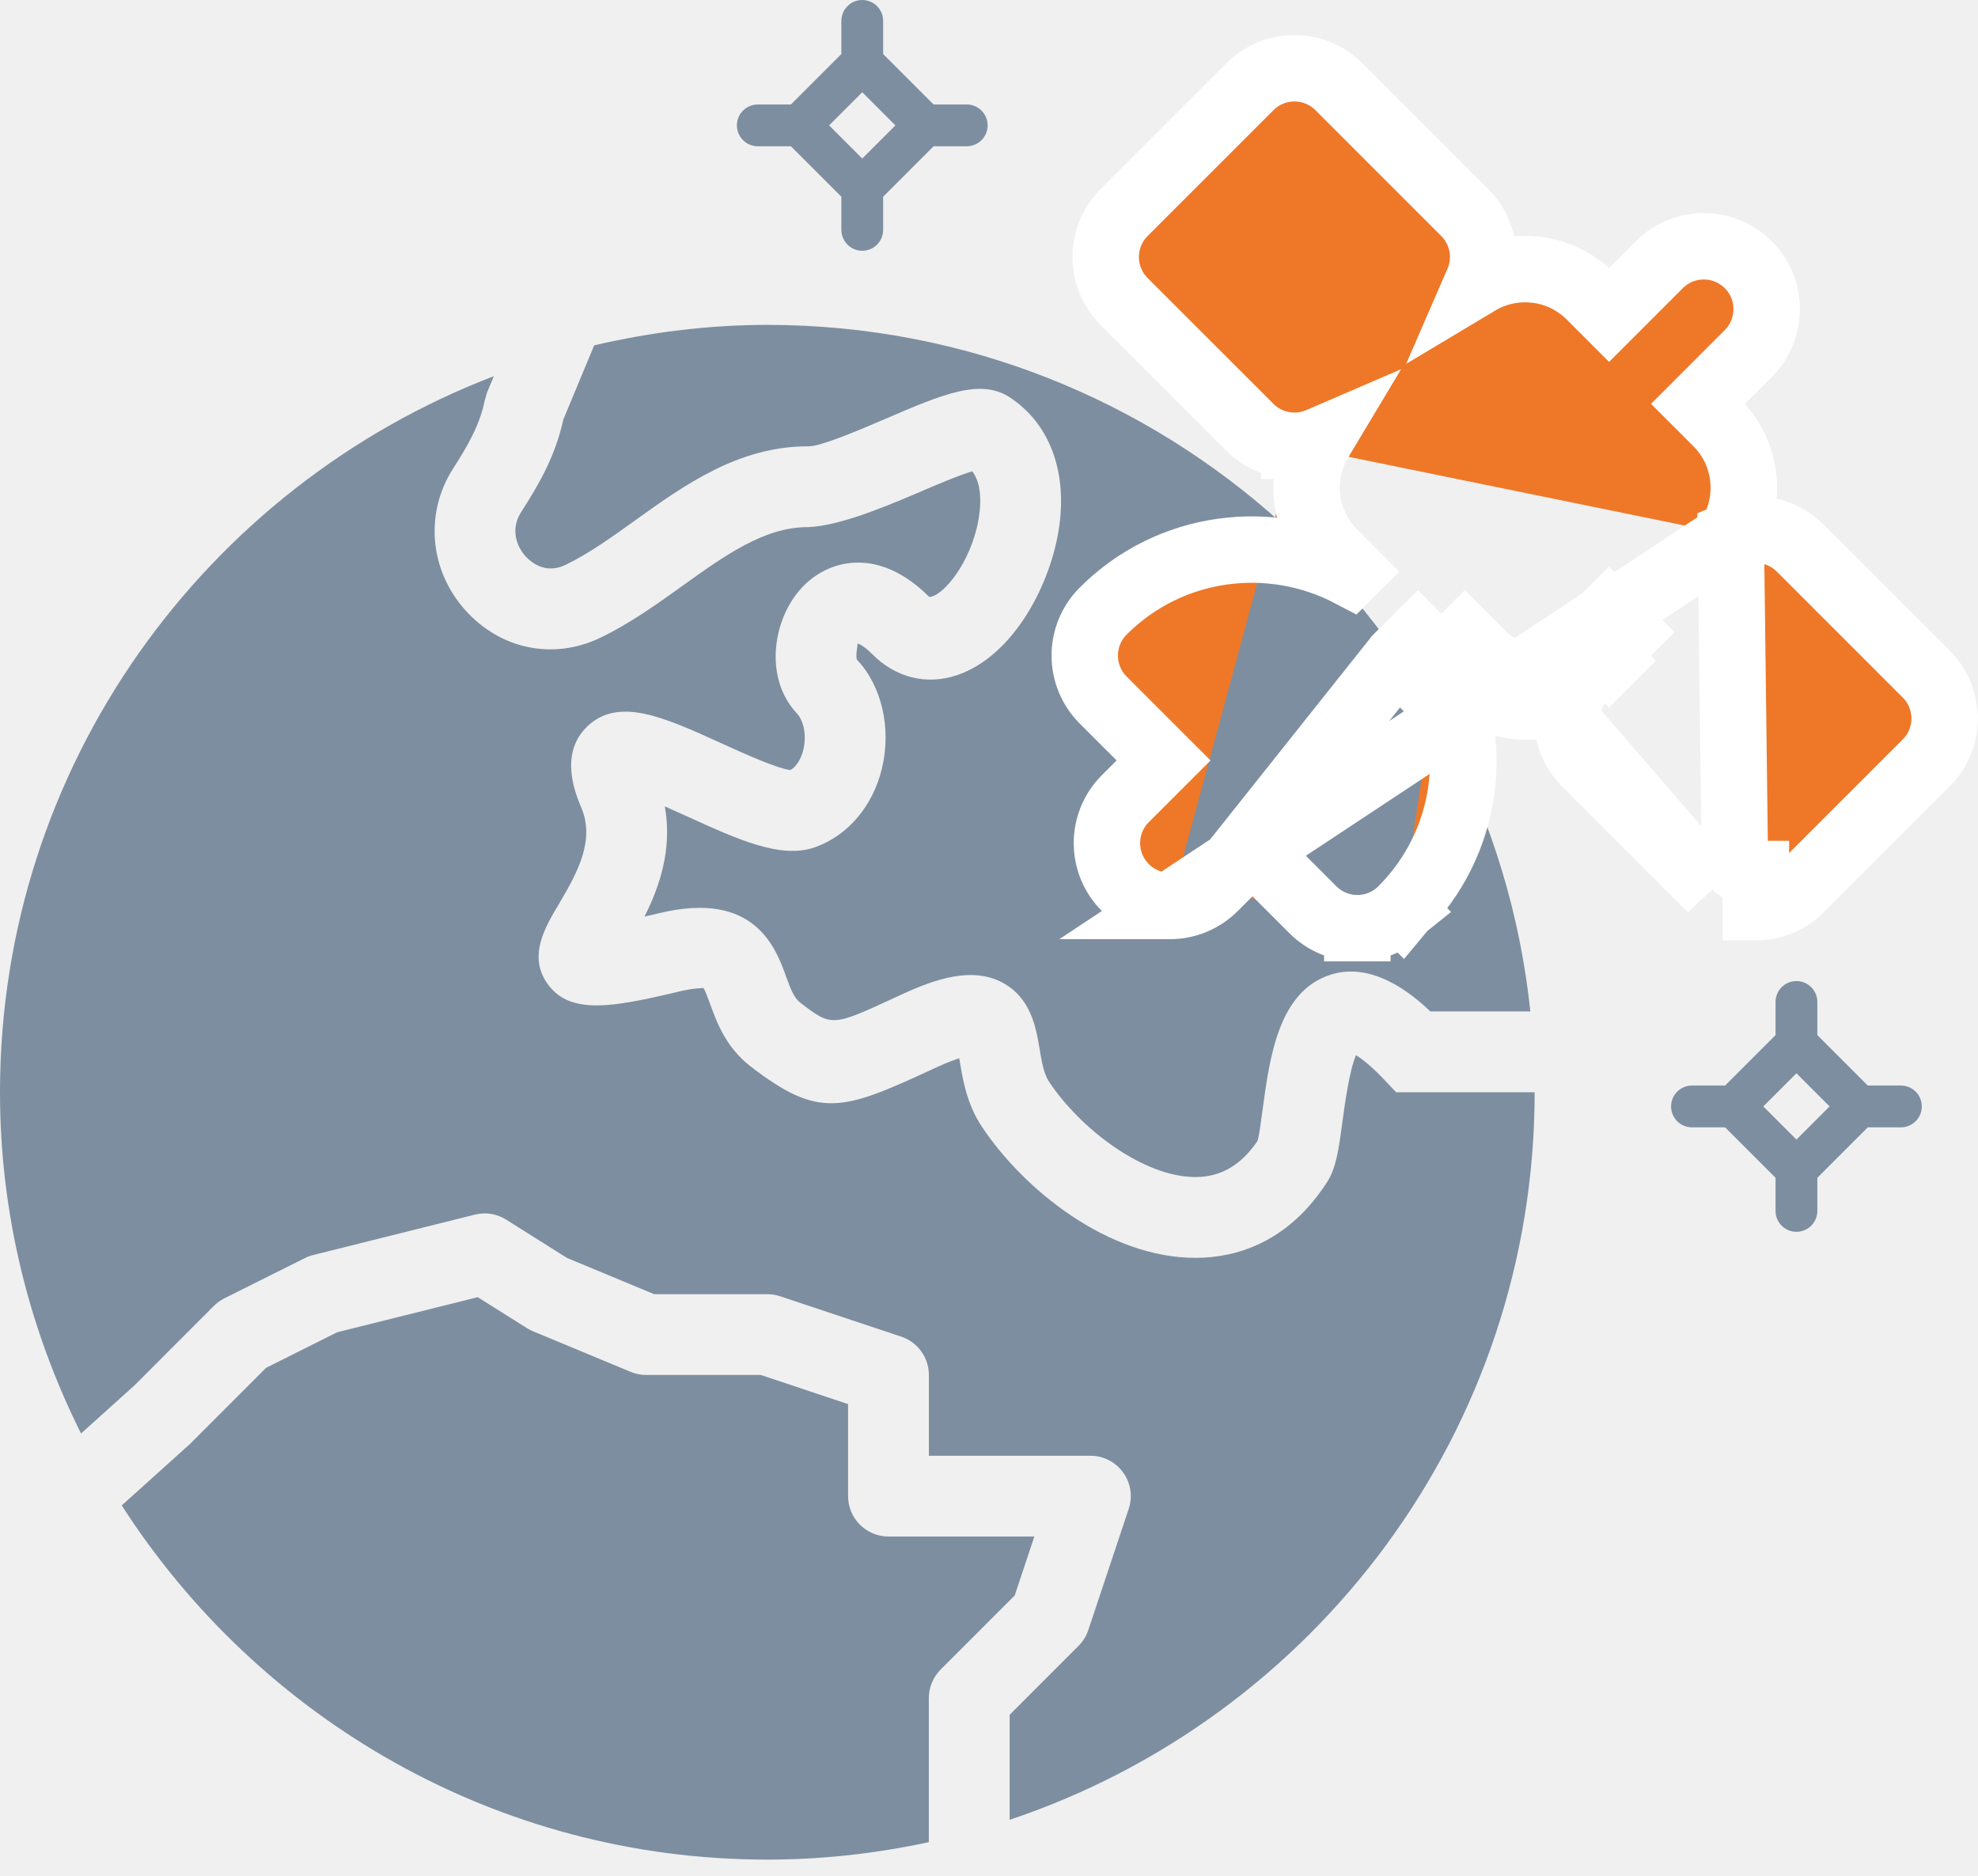
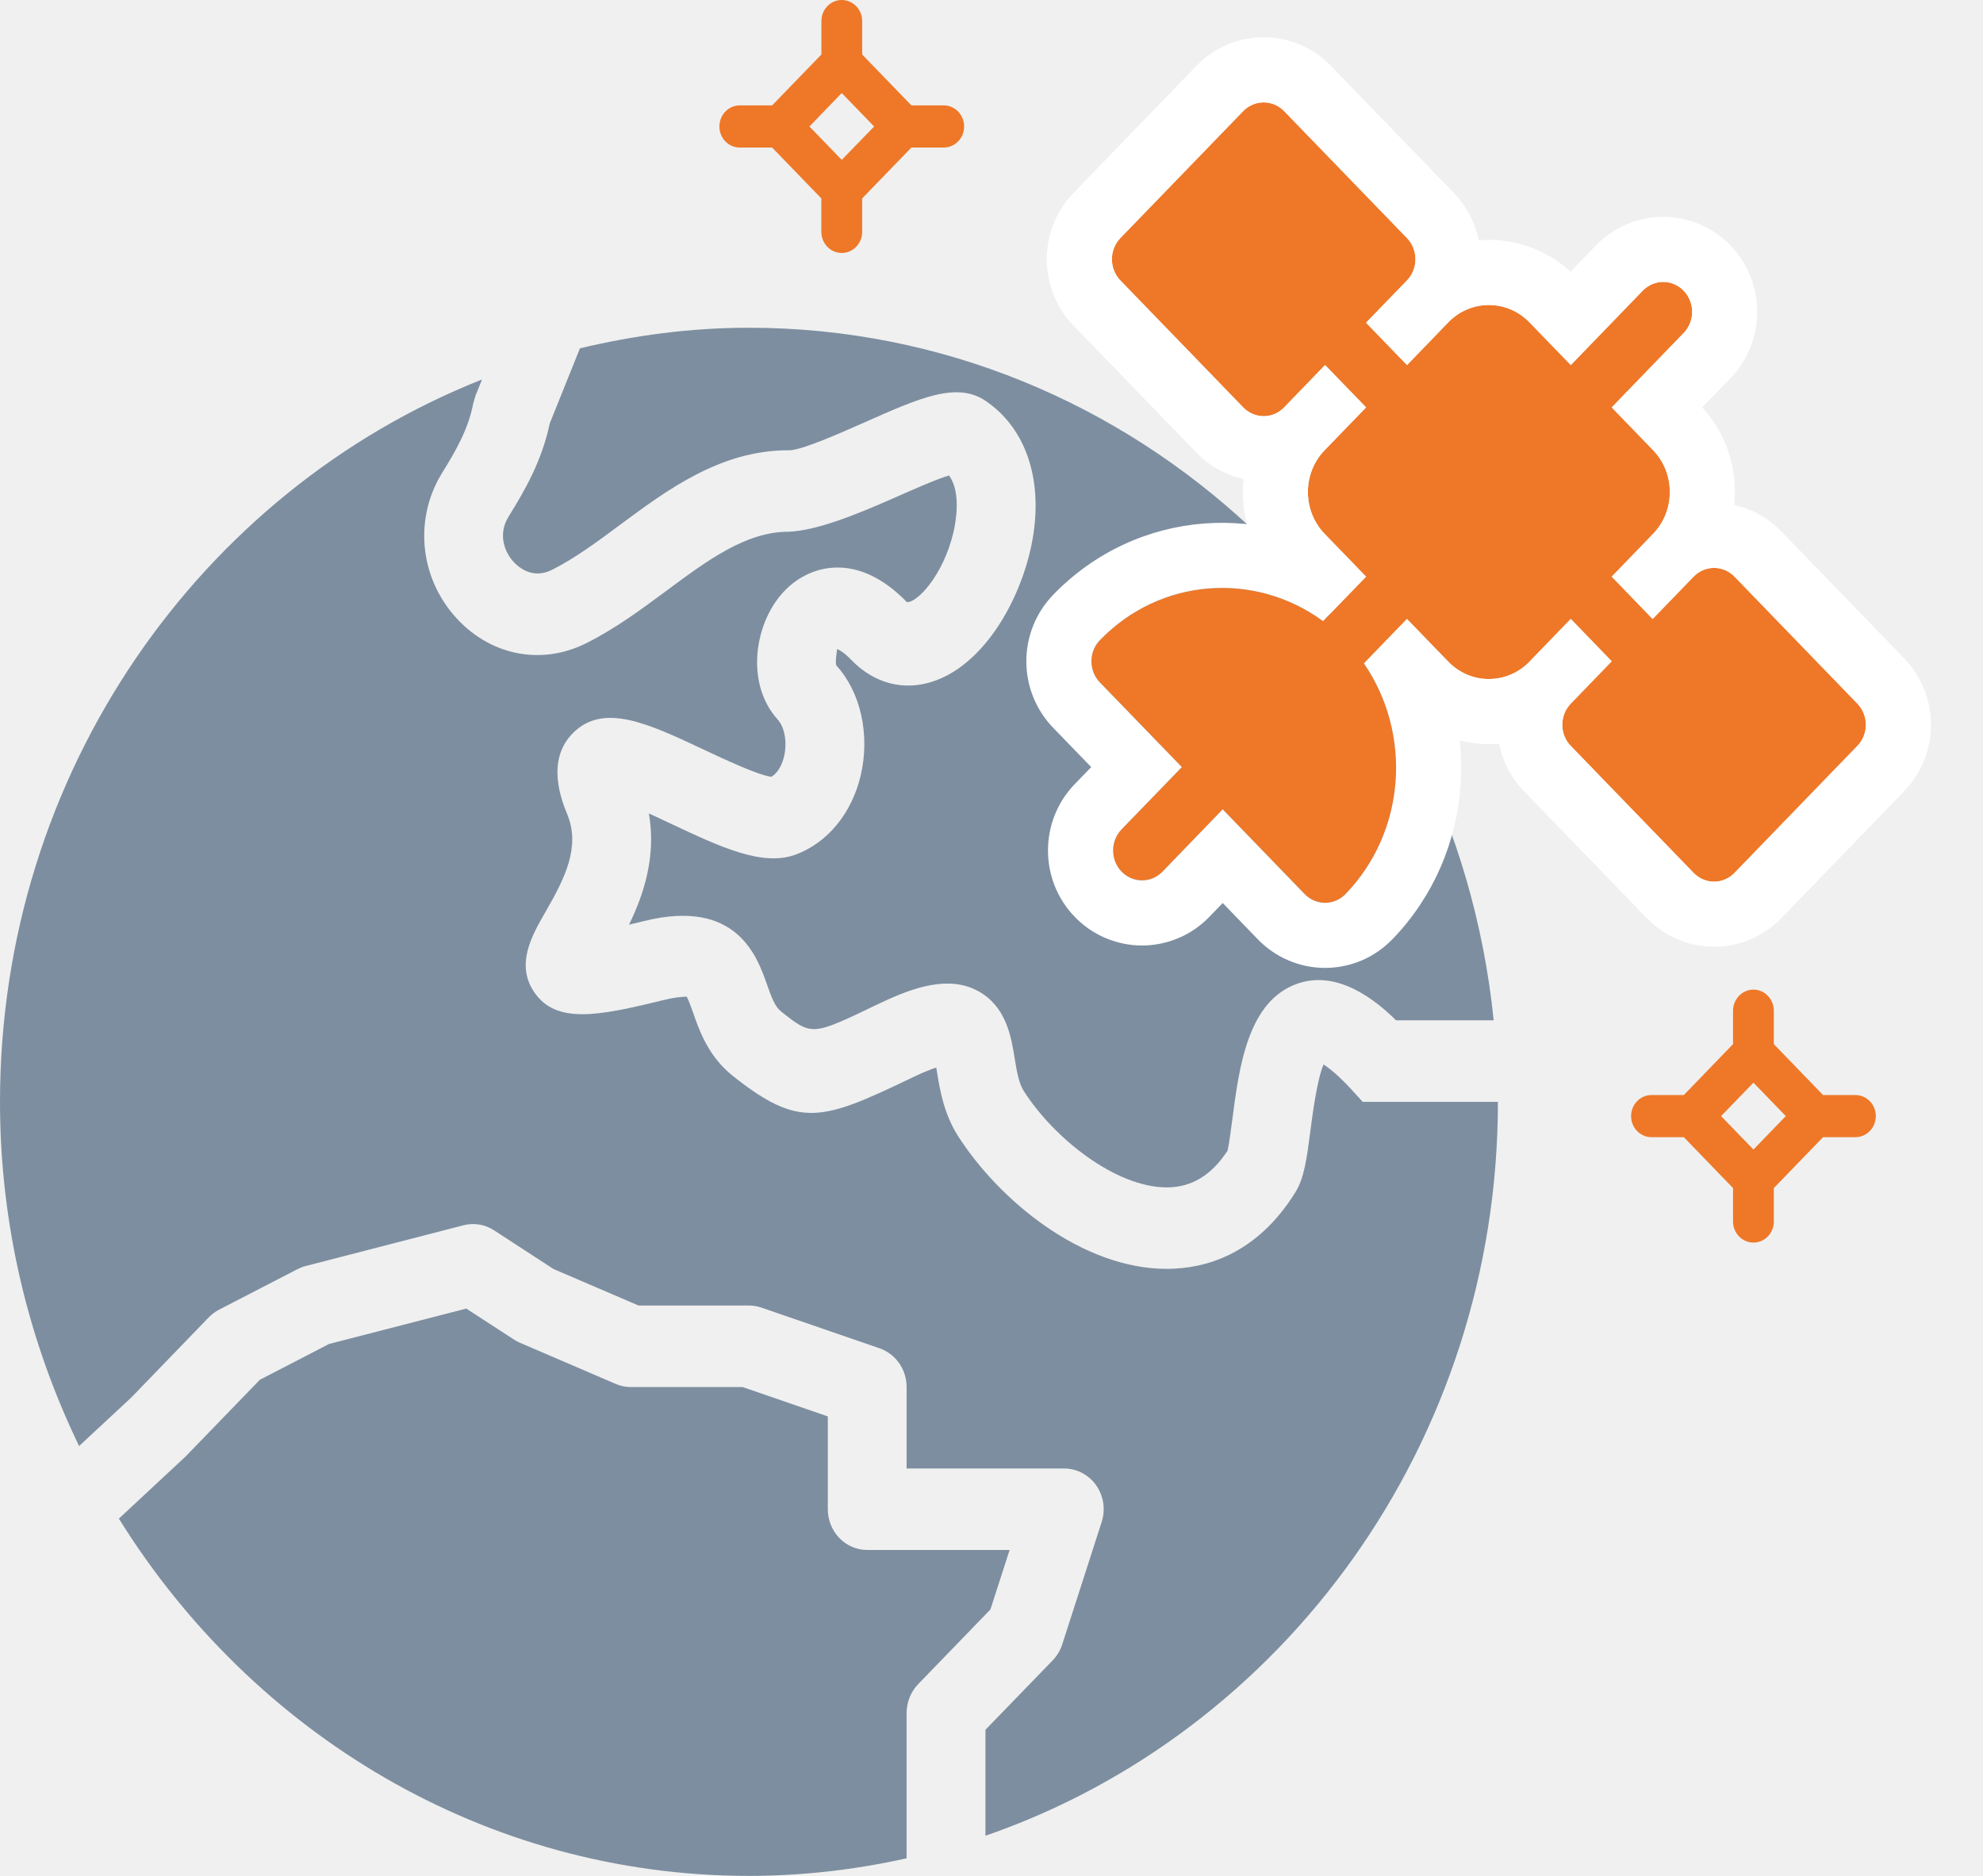
- <svg xmlns="http://www.w3.org/2000/svg" width="116" height="110" viewBox="0 0 116 110" fill="none">
-   <g id="Group 2443">
-     <g id="Group 2442">
-       <path id="Vector" d="M33.166 33.126C34.54 32.46 35.871 31.506 37.278 30.494C40.103 28.469 43.301 26.174 47.363 26.174C47.381 26.174 47.403 26.189 47.426 26.174C48.17 26.174 50.51 25.17 51.907 24.571C55.273 23.122 57.499 22.167 59.228 23.309C61.497 24.803 62.556 27.517 62.134 30.757C61.687 34.213 59.43 38.483 56.13 39.591C54.335 40.2 52.511 39.741 51.131 38.341C50.678 37.888 50.368 37.751 50.287 37.737C50.313 37.834 50.159 38.452 50.254 38.684C51.709 40.221 52.293 42.703 51.718 45.079C51.185 47.277 49.724 48.996 47.807 49.681C45.818 50.394 43.281 49.236 40.342 47.897C39.892 47.691 39.44 47.488 38.987 47.288C39.449 49.806 38.654 52.054 37.796 53.752C38.073 53.69 38.377 53.619 38.708 53.541C44.272 52.208 45.501 55.611 46.093 57.248C46.377 58.029 46.569 58.522 46.929 58.797C48.781 60.218 48.781 60.218 52.575 58.458L52.978 58.273C54.856 57.418 57 56.675 58.778 57.617C60.462 58.513 60.758 60.258 60.971 61.535C61.095 62.271 61.213 62.968 61.516 63.427C63.338 66.184 67.046 69.026 70.106 69.026H70.135C71.608 69.016 72.795 68.32 73.756 66.894C73.846 66.556 73.957 65.729 74.04 65.113C74.457 62.011 74.976 58.148 78.012 57.165C80.39 56.397 82.628 58.117 83.886 59.315H89.748C87.372 36.72 68.214 19.052 45.001 19.052C41.505 19.052 38.116 19.492 34.847 20.25L33.033 24.611C32.562 26.787 31.558 28.478 30.565 30.025C29.93 31.012 30.276 32.007 30.809 32.609C31.051 32.882 31.932 33.728 33.166 33.126Z" fill="#7D8EA0" />
-       <path id="Vector_2" d="M81.876 64.053L81.178 63.314C80.384 62.48 79.842 62.075 79.522 61.881C79.129 62.791 78.859 64.806 78.733 65.744C78.511 67.397 78.364 68.489 77.824 69.328C75.474 72.97 72.36 73.752 70.16 73.764H70.103C64.996 73.764 60.025 69.766 57.559 66.038C56.707 64.74 56.47 63.34 56.299 62.319C56.285 62.239 56.269 62.151 56.254 62.061C55.951 62.156 55.527 62.315 54.952 62.578L54.563 62.758C49.386 65.152 48.01 65.602 44.038 62.554C42.565 61.419 42.03 59.941 41.639 58.861C41.525 58.551 41.36 58.089 41.251 57.933C41.222 57.961 40.808 57.91 39.808 58.149C35.913 59.08 33.449 59.518 32.137 57.732C30.939 56.102 31.952 54.397 32.77 53.026C33.956 51.034 34.875 49.234 34.091 47.36C33.767 46.591 32.767 44.229 34.42 42.621C36.251 40.836 38.923 42.048 42.305 43.588C43.536 44.149 45.559 45.068 46.35 45.158C46.696 44.964 46.975 44.531 47.113 43.962C47.307 43.159 47.148 42.28 46.727 41.828C44.735 39.699 45.334 36.087 47.2 34.284C48.742 32.792 51.577 32.089 54.493 35.004C55.123 35.031 56.669 33.441 57.281 30.971C57.423 30.393 57.771 28.626 57.02 27.639C56.212 27.875 54.784 28.489 53.775 28.922C51.381 29.95 49.053 30.843 47.392 30.912H47.361C44.82 30.912 42.499 32.58 40.038 34.344C38.527 35.428 36.966 36.549 35.228 37.39C32.462 38.73 29.333 38.086 27.263 35.755C25.181 33.406 24.904 30.076 26.576 27.471C27.391 26.199 28.144 24.936 28.433 23.459L28.57 23.002L28.963 22.059C12.055 28.539 0 44.895 0 64.053C0 71.246 1.738 78.027 4.753 84.064L7.889 81.241L12.536 76.589C12.715 76.409 12.922 76.259 13.149 76.144L17.886 73.776C18.041 73.699 18.204 73.639 18.372 73.598L27.845 71.23C28.155 71.151 28.477 71.136 28.793 71.186C29.108 71.236 29.411 71.35 29.681 71.521L33.252 73.769L38.366 75.896H45C45.253 75.896 45.507 75.936 45.748 76.016L52.853 78.385C53.325 78.542 53.736 78.844 54.026 79.247C54.317 79.65 54.474 80.135 54.474 80.632V85.369H63.947C64.323 85.369 64.693 85.458 65.027 85.63C65.361 85.801 65.649 86.049 65.868 86.355C66.088 86.659 66.232 87.01 66.288 87.381C66.344 87.752 66.312 88.13 66.193 88.486L63.824 95.591C63.709 95.94 63.513 96.257 63.253 96.517L59.211 100.56V106.718C77.073 100.75 90 83.898 90 64.053H81.876V64.053Z" fill="#7D8EA0" />
-       <path id="Vector_3" d="M52.103 90.106H60.66L59.507 93.563L55.165 97.905C54.722 98.349 54.472 98.951 54.471 99.579V108.03C51.414 108.688 48.25 109.053 44.998 109.053C29.108 109.053 15.149 100.751 7.139 88.282L11.146 84.675L15.61 80.21L19.772 78.128L28.014 76.07L30.899 77.884C31.011 77.954 31.129 78.015 31.251 78.067L36.983 80.45C37.271 80.57 37.58 80.632 37.893 80.632H44.614L49.735 82.34V87.737C49.735 88.365 49.985 88.967 50.429 89.412C50.873 89.856 51.475 90.105 52.103 90.106Z" fill="#7D8EA0" />
-     </g>
-     <g id="Group">
-       <path id="Vector_4" d="M44.44 8.578H46.384L49.342 11.536V13.48C49.342 14.156 49.891 14.705 50.567 14.705C51.244 14.705 51.793 14.156 51.793 13.48V11.536L54.751 8.578H56.694C57.371 8.578 57.92 8.029 57.92 7.353C57.92 6.676 57.371 6.127 56.694 6.127H54.751L51.793 3.169V1.225C51.793 0.549 51.244 0 50.567 0C49.891 0 49.342 0.549 49.342 1.225V3.169L46.384 6.127H44.44C43.764 6.127 43.215 6.676 43.215 7.353C43.215 8.029 43.764 8.578 44.44 8.578ZM50.567 5.409L52.511 7.353L50.567 9.296L48.624 7.353L50.567 5.409Z" fill="#7D8EA0" />
-       <path id="Vector_5" d="M99.225 66.11H101.169L104.127 69.068V71.011C104.127 71.688 104.676 72.237 105.352 72.237C106.029 72.237 106.578 71.688 106.578 71.011V69.068L109.536 66.11H111.479C112.156 66.11 112.705 65.561 112.705 64.884C112.705 64.208 112.156 63.659 111.479 63.659H109.536L106.578 60.701V58.757C106.578 58.081 106.029 57.532 105.353 57.532C104.676 57.532 104.127 58.081 104.127 58.757V60.701L101.169 63.659H99.225C98.549 63.659 98 64.208 98 64.884C98 65.561 98.549 66.11 99.225 66.11ZM105.353 62.941L107.296 64.884L105.353 66.828L103.409 64.884L105.353 62.941Z" fill="#7D8EA0" />
-       <path id="Vector_6" d="M101.501 31.372C102.849 30.785 104.478 31.042 105.581 32.145L112.961 39.525C113.304 39.868 113.576 40.274 113.762 40.722C113.948 41.169 114.043 41.649 114.043 42.134C114.043 42.618 113.948 43.098 113.762 43.546C113.576 43.993 113.304 44.4 112.961 44.742L105.583 52.12C105.241 52.463 104.834 52.736 104.386 52.921L104.386 52.921C103.938 53.107 103.459 53.202 102.975 53.202C102.974 53.202 102.973 53.202 102.972 53.202L102.974 51.254C102.746 51.254 102.52 51.209 102.309 51.122C102.097 51.035 101.906 50.906 101.744 50.745L101.501 31.372ZM101.501 31.372C102.741 29.302 102.471 26.575 100.688 24.792L99.579 23.683L102.523 20.737C103.967 19.297 103.965 16.961 102.525 15.521L102.524 15.52C101.832 14.83 100.895 14.442 99.918 14.442C98.941 14.442 98.004 14.83 97.312 15.52L97.311 15.522L94.365 18.469L93.254 17.358C91.472 15.575 88.744 15.306 86.674 16.546C87.261 15.197 87.005 13.568 85.901 12.465L85.901 12.465L78.519 5.083C78.519 5.083 78.519 5.083 78.519 5.083C77.079 3.643 74.746 3.646 73.307 5.082L73.305 5.083L65.924 12.465C64.484 13.905 64.487 16.238 65.922 17.677L65.924 17.679L73.304 25.058C73.304 25.058 73.304 25.058 73.304 25.059C73.646 25.402 74.053 25.674 74.501 25.86C74.948 26.045 75.428 26.14 75.912 26.14M101.501 31.372L68.599 53.129C68.601 53.129 68.603 53.129 68.605 53.129M89.443 41.423C90.401 41.423 91.364 41.168 92.216 40.658C92.206 40.679 92.197 40.7 92.188 40.722C92.003 41.169 91.907 41.649 91.907 42.133C91.907 42.618 92.003 43.098 92.188 43.545C92.374 43.993 92.646 44.399 92.989 44.742C92.989 44.742 92.989 44.742 92.989 44.742L100.367 52.121L89.443 39.475M89.443 41.423V39.475M89.443 41.423C89.444 41.423 89.445 41.423 89.446 41.423L89.443 39.475M89.443 41.423C88.736 41.423 88.036 41.285 87.383 41.015C86.729 40.745 86.134 40.348 85.633 39.848L85.632 39.847L84.523 38.738M89.443 39.475C88.992 39.476 88.544 39.387 88.126 39.215C87.709 39.042 87.329 38.789 87.01 38.47L84.524 35.984M84.523 38.738L85.9 37.361L84.524 35.984M84.523 38.738L84.398 38.862M84.523 38.738L84.085 38.299C84.194 38.484 84.299 38.672 84.398 38.862M84.524 35.984L83.147 37.361L83.35 37.565L81.938 38.567M84.524 35.984L81.938 38.567M75.912 26.14C75.912 26.14 75.911 26.14 75.91 26.14L75.912 24.193L75.914 26.14C75.914 26.14 75.913 26.14 75.912 26.14ZM75.912 26.14C76.397 26.14 76.876 26.045 77.324 25.86C77.345 25.851 77.366 25.842 77.387 25.833C76.145 27.903 76.418 30.631 78.2 32.414L78.201 32.415L79.309 33.524L79.185 33.648C74.522 31.204 68.621 31.908 64.694 35.837L64.693 35.838C64.003 36.53 63.615 37.467 63.615 38.444C63.615 39.421 64.003 40.358 64.693 41.05L64.694 41.051L68.238 44.594L65.997 46.835C64.558 48.273 64.555 50.607 65.996 52.047C66.338 52.391 66.745 52.663 67.193 52.849C67.64 53.034 68.12 53.129 68.605 53.129M68.605 53.129C69.089 53.129 69.569 53.034 70.016 52.849L70.016 52.849C70.464 52.663 70.871 52.39 71.214 52.046M68.605 53.129L71.214 52.046M71.214 52.046C71.214 52.046 71.215 52.045 71.215 52.045L73.452 49.808L76.995 53.351C76.995 53.351 76.995 53.351 76.995 53.352C77.337 53.694 77.744 53.966 78.191 54.151C78.638 54.337 79.118 54.432 79.603 54.432M71.214 52.046L81.938 38.567M79.603 54.432C79.602 54.432 79.601 54.432 79.6 54.432L79.602 52.484L79.603 54.432ZM79.603 54.432C80.087 54.432 80.566 54.337 81.013 54.151C81.461 53.966 81.867 53.694 82.209 53.352M82.209 53.352C86.136 49.425 86.841 43.526 84.398 38.862M82.209 53.352C82.21 53.351 82.21 53.351 82.211 53.35L80.832 51.975L82.209 53.352ZM84.398 38.862L83.315 39.945L81.938 38.567M92.988 37.359L94.071 38.443M92.988 37.359V39.526C92.988 39.526 92.989 39.526 92.989 39.525L94.071 38.443M92.988 37.359L94.365 35.982L95.741 37.36M92.988 37.359L95.741 37.36M94.071 38.443L94.364 38.737L95.741 37.36M94.071 38.443L95.448 37.067L95.741 37.36M95.741 37.36L95.741 37.36M95.741 37.36L96.823 38.443L95.741 37.36" fill="#EE7828" stroke="white" stroke-width="3.895" />
-     </g>
-   </g>
+ <svg xmlns="http://www.w3.org/2000/svg" width="37" height="35" viewBox="0 0 37 35" fill="none">
+   <path d="M10.299 10.632C10.725 10.418 11.139 10.112 11.576 9.787C12.453 9.137 13.446 8.401 14.707 8.401C14.713 8.401 14.72 8.405 14.727 8.401C14.958 8.401 15.685 8.078 16.119 7.886C17.164 7.421 17.855 7.115 18.392 7.481C19.097 7.961 19.425 8.832 19.295 9.872C19.156 10.981 18.455 12.351 17.43 12.707C16.873 12.902 16.306 12.755 15.877 12.305C15.737 12.16 15.641 12.116 15.616 12.112C15.624 12.143 15.576 12.341 15.605 12.416C16.057 12.909 16.238 13.706 16.06 14.468C15.894 15.173 15.441 15.725 14.845 15.945C14.228 16.174 13.44 15.802 12.527 15.373C12.387 15.306 12.247 15.241 12.107 15.177C12.25 15.985 12.003 16.707 11.737 17.252C11.823 17.232 11.917 17.209 12.02 17.184C13.747 16.756 14.129 17.848 14.313 18.374C14.401 18.624 14.461 18.782 14.573 18.871C15.148 19.327 15.148 19.327 16.326 18.762L16.451 18.703C17.034 18.428 17.7 18.19 18.252 18.492C18.775 18.779 18.867 19.34 18.933 19.749C18.972 19.986 19.008 20.209 19.103 20.357C19.668 21.242 20.82 22.154 21.77 22.154H21.779C22.236 22.151 22.605 21.927 22.904 21.47C22.931 21.361 22.966 21.096 22.992 20.898C23.121 19.902 23.282 18.662 24.225 18.347C24.964 18.101 25.659 18.652 26.049 19.037H27.87C27.132 11.785 21.183 6.115 13.974 6.115C12.888 6.115 11.836 6.256 10.821 6.499L10.258 7.899C10.111 8.597 9.799 9.14 9.491 9.636C9.294 9.953 9.401 10.273 9.567 10.466C9.642 10.553 9.916 10.825 10.299 10.632Z" fill="#7D8EA0" />
+   <path d="M25.426 20.558L25.209 20.32C24.962 20.053 24.794 19.923 24.695 19.861C24.573 20.152 24.489 20.799 24.45 21.1C24.381 21.631 24.335 21.981 24.167 22.25C23.438 23.42 22.471 23.67 21.787 23.674H21.77C20.184 23.674 18.64 22.391 17.875 21.195C17.61 20.778 17.536 20.329 17.483 20.001C17.479 19.975 17.474 19.947 17.469 19.918C17.375 19.949 17.243 20 17.065 20.084L16.944 20.142C15.336 20.91 14.909 21.055 13.676 20.076C13.218 19.712 13.052 19.238 12.931 18.891C12.895 18.792 12.844 18.644 12.81 18.593C12.801 18.603 12.672 18.586 12.362 18.663C11.152 18.962 10.387 19.102 9.98 18.529C9.608 18.006 9.922 17.459 10.176 17.018C10.545 16.379 10.83 15.802 10.587 15.2C10.486 14.953 10.175 14.195 10.689 13.679C11.257 13.106 12.087 13.495 13.137 13.989C13.52 14.169 14.148 14.464 14.393 14.493C14.501 14.431 14.588 14.292 14.63 14.11C14.691 13.852 14.641 13.57 14.511 13.425C13.892 12.741 14.078 11.582 14.658 11.004C15.136 10.525 16.017 10.299 16.922 11.235C17.118 11.243 17.598 10.733 17.788 9.94C17.832 9.755 17.94 9.188 17.707 8.871C17.456 8.947 17.013 9.144 16.699 9.283C15.956 9.613 15.233 9.899 14.717 9.921H14.708C13.918 9.921 13.198 10.456 12.434 11.023C11.964 11.371 11.479 11.73 10.94 12C10.081 12.43 9.109 12.224 8.466 11.476C7.82 10.722 7.734 9.653 8.253 8.817C8.506 8.409 8.74 8.003 8.829 7.529L8.872 7.382L8.994 7.08C3.744 9.159 0 14.409 0 20.558C0 22.866 0.54 25.043 1.476 26.98L2.45 26.074L3.893 24.581C3.949 24.523 4.013 24.475 4.083 24.438L5.554 23.678C5.602 23.654 5.653 23.634 5.705 23.621L8.647 22.861C8.743 22.836 8.843 22.831 8.941 22.847C9.039 22.863 9.133 22.9 9.217 22.954L10.326 23.676L11.914 24.358H13.974C14.053 24.358 14.132 24.371 14.207 24.397L16.413 25.157C16.56 25.208 16.687 25.305 16.777 25.434C16.868 25.564 16.916 25.719 16.916 25.879V27.399H19.858C19.975 27.399 20.09 27.428 20.193 27.483C20.297 27.538 20.387 27.617 20.455 27.715C20.523 27.813 20.567 27.926 20.585 28.045C20.603 28.164 20.592 28.285 20.555 28.399L19.82 30.68C19.784 30.792 19.723 30.893 19.643 30.977L18.387 32.274V34.251C23.934 32.335 27.949 26.927 27.949 20.558H25.426V20.558Z" fill="#7D8EA0" />
+   <path d="M16.181 28.919H18.838L18.48 30.029L17.132 31.422C16.994 31.565 16.917 31.758 16.916 31.96V34.672C15.967 34.883 14.984 35 13.975 35C9.04 35 4.705 32.336 2.218 28.334L3.462 27.176L4.849 25.743L6.141 25.075L8.7 24.415L9.596 24.997C9.631 25.019 9.668 25.039 9.706 25.055L11.486 25.82C11.575 25.859 11.671 25.879 11.768 25.879H13.855L15.446 26.427V28.159C15.446 28.36 15.523 28.554 15.661 28.696C15.799 28.839 15.986 28.919 16.181 28.919Z" fill="#7D8EA0" />
+   <path d="M13.803 2.753H14.407L15.325 3.702V4.326C15.325 4.543 15.496 4.72 15.706 4.72C15.916 4.72 16.087 4.543 16.087 4.326V3.702L17.005 2.753H17.609C17.819 2.753 17.989 2.577 17.989 2.36C17.989 2.143 17.819 1.966 17.609 1.966H17.005L16.087 1.017V0.393C16.087 0.176 15.916 0 15.706 0C15.496 0 15.326 0.176 15.326 0.393V1.017L14.407 1.966H13.803C13.593 1.966 13.423 2.143 13.423 2.36C13.423 2.577 13.593 2.753 13.803 2.753ZM15.706 1.736L16.31 2.36L15.706 2.983L15.103 2.36L15.706 1.736Z" fill="#EE7828" />
+   <path d="M30.814 21.217H31.418L32.336 22.167V22.791C32.336 23.008 32.507 23.184 32.717 23.184C32.927 23.184 33.097 23.008 33.097 22.791V22.167L34.016 21.217H34.62C34.83 21.217 35 21.041 35 20.824C35 20.607 34.83 20.431 34.62 20.431H34.016L33.097 19.481V18.858C33.097 18.641 32.927 18.464 32.717 18.464C32.507 18.464 32.336 18.641 32.336 18.858V19.481L31.418 20.431H30.814C30.604 20.431 30.434 20.607 30.434 20.824C30.434 21.041 30.604 21.217 30.814 21.217ZM32.717 20.2L33.32 20.824L32.717 21.448L32.113 20.824L32.717 20.2Z" fill="#EE7828" />
+   <mask id="path-6-outside-1_2040_217" maskUnits="userSpaceOnUse" x="18.364" y="-0.09" width="18" height="19" fill="black">
+     <rect fill="white" x="18.364" y="-0.09" width="18" height="19" />
+     <path d="M34.656 13.128L32.364 10.759C32.153 10.541 31.811 10.541 31.6 10.759L30.836 11.549L30.073 10.759L30.844 9.961C31.261 9.53 31.261 8.829 30.844 8.399L30.073 7.601L31.415 6.213C31.626 5.995 31.626 5.642 31.415 5.423C31.314 5.319 31.176 5.26 31.033 5.26C30.89 5.26 30.752 5.319 30.651 5.423L29.309 6.811L28.536 6.013C28.119 5.583 27.442 5.583 27.024 6.013L26.253 6.811L25.489 6.021L26.253 5.232C26.463 5.014 26.463 4.66 26.253 4.442L23.96 2.073C23.75 1.856 23.408 1.856 23.196 2.073L20.904 4.442C20.694 4.66 20.694 5.014 20.904 5.232L23.196 7.601C23.247 7.653 23.306 7.694 23.372 7.722C23.437 7.75 23.507 7.765 23.578 7.765C23.649 7.765 23.72 7.75 23.785 7.722C23.851 7.694 23.91 7.653 23.96 7.601L24.724 6.811L25.489 7.601L24.717 8.399C24.299 8.829 24.299 9.53 24.717 9.962L25.489 10.759L24.686 11.588C23.421 10.66 21.655 10.772 20.522 11.944C20.421 12.048 20.364 12.19 20.364 12.338C20.364 12.486 20.421 12.628 20.522 12.733L22.051 14.312L20.927 15.473C20.716 15.692 20.716 16.045 20.927 16.263C20.977 16.315 21.037 16.356 21.102 16.384C21.168 16.412 21.238 16.427 21.309 16.426C21.38 16.427 21.45 16.412 21.516 16.384C21.581 16.356 21.641 16.315 21.691 16.263L22.814 15.101L24.342 16.681C24.392 16.733 24.452 16.774 24.517 16.802C24.583 16.83 24.653 16.845 24.724 16.845C24.795 16.845 24.865 16.83 24.931 16.802C24.996 16.774 25.056 16.733 25.106 16.681C26.239 15.51 26.348 13.686 25.45 12.378L26.252 11.549L27.024 12.347C27.124 12.449 27.242 12.53 27.371 12.586C27.501 12.641 27.64 12.67 27.78 12.669C28.054 12.669 28.328 12.562 28.536 12.347L29.308 11.548L30.072 12.338L29.308 13.128C29.258 13.18 29.218 13.241 29.191 13.309C29.164 13.377 29.15 13.449 29.15 13.523C29.15 13.596 29.164 13.668 29.191 13.736C29.218 13.804 29.258 13.866 29.308 13.917L31.6 16.286C31.65 16.338 31.71 16.379 31.775 16.407C31.841 16.435 31.911 16.45 31.982 16.45C32.053 16.45 32.123 16.436 32.189 16.407C32.254 16.379 32.314 16.338 32.364 16.286L34.656 13.917C34.706 13.866 34.746 13.804 34.773 13.736C34.801 13.668 34.815 13.596 34.815 13.523C34.815 13.449 34.801 13.377 34.773 13.309C34.746 13.241 34.706 13.18 34.656 13.128Z" />
+   </mask>
+   <path d="M34.656 13.128L32.364 10.759C32.153 10.541 31.811 10.541 31.6 10.759L30.836 11.549L30.073 10.759L30.844 9.961C31.261 9.53 31.261 8.829 30.844 8.399L30.073 7.601L31.415 6.213C31.626 5.995 31.626 5.642 31.415 5.423C31.314 5.319 31.176 5.26 31.033 5.26C30.89 5.26 30.752 5.319 30.651 5.423L29.309 6.811L28.536 6.013C28.119 5.583 27.442 5.583 27.024 6.013L26.253 6.811L25.489 6.021L26.253 5.232C26.463 5.014 26.463 4.66 26.253 4.442L23.96 2.073C23.75 1.856 23.408 1.856 23.196 2.073L20.904 4.442C20.694 4.66 20.694 5.014 20.904 5.232L23.196 7.601C23.247 7.653 23.306 7.694 23.372 7.722C23.437 7.75 23.507 7.765 23.578 7.765C23.649 7.765 23.72 7.75 23.785 7.722C23.851 7.694 23.91 7.653 23.96 7.601L24.724 6.811L25.489 7.601L24.717 8.399C24.299 8.829 24.299 9.53 24.717 9.962L25.489 10.759L24.686 11.588C23.421 10.66 21.655 10.772 20.522 11.944C20.421 12.048 20.364 12.19 20.364 12.338C20.364 12.486 20.421 12.628 20.522 12.733L22.051 14.312L20.927 15.473C20.716 15.692 20.716 16.045 20.927 16.263C20.977 16.315 21.037 16.356 21.102 16.384C21.168 16.412 21.238 16.427 21.309 16.426C21.38 16.427 21.45 16.412 21.516 16.384C21.581 16.356 21.641 16.315 21.691 16.263L22.814 15.101L24.342 16.681C24.392 16.733 24.452 16.774 24.517 16.802C24.583 16.83 24.653 16.845 24.724 16.845C24.795 16.845 24.865 16.83 24.931 16.802C24.996 16.774 25.056 16.733 25.106 16.681C26.239 15.51 26.348 13.686 25.45 12.378L26.252 11.549L27.024 12.347C27.124 12.449 27.242 12.53 27.371 12.586C27.501 12.641 27.64 12.67 27.78 12.669C28.054 12.669 28.328 12.562 28.536 12.347L29.308 11.548L30.072 12.338L29.308 13.128C29.258 13.18 29.218 13.241 29.191 13.309C29.164 13.377 29.15 13.449 29.15 13.523C29.15 13.596 29.164 13.668 29.191 13.736C29.218 13.804 29.258 13.866 29.308 13.917L31.6 16.286C31.65 16.338 31.71 16.379 31.775 16.407C31.841 16.435 31.911 16.45 31.982 16.45C32.053 16.45 32.123 16.436 32.189 16.407C32.254 16.379 32.314 16.338 32.364 16.286L34.656 13.917C34.706 13.866 34.746 13.804 34.773 13.736C34.801 13.668 34.815 13.596 34.815 13.523C34.815 13.449 34.801 13.377 34.773 13.309C34.746 13.241 34.706 13.18 34.656 13.128Z" fill="#EE7828" />
+   <path d="M34.656 13.128L33.783 13.972L33.784 13.973L34.656 13.128ZM32.364 10.759L31.491 11.603V11.603L32.364 10.759ZM31.6 10.759L30.729 9.913L30.727 9.915L31.6 10.759ZM30.836 11.549L29.964 12.393L30.837 13.296L31.709 12.393L30.836 11.549ZM30.073 10.759L29.199 9.915L28.383 10.76L29.2 11.604L30.073 10.759ZM30.844 9.961L31.718 10.805L31.718 10.805L30.844 9.961ZM30.844 8.399L29.972 9.243V9.243L30.844 8.399ZM30.073 7.601L29.2 6.757L28.383 7.601L29.2 8.445L30.073 7.601ZM31.415 6.213L30.543 5.367L30.542 5.369L31.415 6.213ZM31.415 5.423L32.288 4.579L32.287 4.578L31.415 5.423ZM31.033 5.26V4.046V5.26ZM30.651 5.423L29.779 4.578L29.778 4.579L30.651 5.423ZM29.309 6.811L28.436 7.656L29.309 8.558L30.181 7.656L29.309 6.811ZM28.536 6.013L27.663 6.857L27.663 6.857L28.536 6.013ZM27.024 6.013L26.152 5.168L26.152 5.169L27.024 6.013ZM26.253 6.811L25.38 7.655L26.253 8.557L27.125 7.655L26.253 6.811ZM25.489 6.021L24.616 5.177L23.799 6.021L24.616 6.866L25.489 6.021ZM26.253 5.232L27.125 6.076L27.126 6.075L26.253 5.232ZM26.253 4.442L27.125 3.598L27.125 3.598L26.253 4.442ZM23.96 2.073L23.087 2.918L23.087 2.918L23.96 2.073ZM23.196 2.073L22.325 1.228L22.324 1.229L23.196 2.073ZM20.904 4.442L21.777 5.287L21.777 5.287L20.904 4.442ZM20.904 5.232L20.03 6.075L20.032 6.076L20.904 5.232ZM23.196 7.601L24.07 6.758L24.069 6.757L23.196 7.601ZM23.578 7.765L23.58 6.55L23.577 6.55L23.578 7.765ZM23.96 7.601L23.087 6.757L23.086 6.758L23.96 7.601ZM24.724 6.811L25.597 5.966L24.724 5.064L23.851 5.967L24.724 6.811ZM25.489 7.601L26.361 8.445L27.178 7.601L26.361 6.757L25.489 7.601ZM24.717 8.399L25.589 9.244L25.589 9.243L24.717 8.399ZM24.717 9.962L23.843 10.806L23.844 10.806L24.717 9.962ZM25.489 10.759L26.361 11.604L27.179 10.76L26.361 9.915L25.489 10.759ZM24.686 11.588L23.967 12.567L24.821 13.194L25.558 12.433L24.686 11.588ZM20.522 11.944L19.649 11.099L19.649 11.1L20.522 11.944ZM20.364 12.338H21.579H20.364ZM20.522 12.733L19.649 13.577L19.65 13.578L20.522 12.733ZM22.051 14.312L22.923 15.156L23.741 14.312L22.923 13.467L22.051 14.312ZM20.927 15.473L21.8 16.318L21.8 16.318L20.927 15.473ZM20.927 16.263L21.802 15.421L21.799 15.417L20.927 16.263ZM21.309 16.426L21.312 15.212L21.305 15.212L21.309 16.426ZM21.691 16.263L20.818 15.418L20.816 15.421L21.691 16.263ZM22.814 15.101L23.687 14.257L22.815 13.355L21.942 14.257L22.814 15.101ZM24.342 16.681L25.215 15.837L25.215 15.837L24.342 16.681ZM24.724 16.845L24.725 15.63H24.724L24.724 16.845ZM25.106 16.681L24.233 15.837L24.232 15.838L25.106 16.681ZM25.45 12.378L24.577 11.533L23.886 12.247L24.449 13.066L25.45 12.378ZM26.252 11.549L27.125 10.704L26.253 9.803L25.38 10.704L26.252 11.549ZM27.024 12.347L26.152 13.191L26.152 13.192L27.024 12.347ZM27.78 12.669V11.455L27.779 11.455L27.78 12.669ZM28.536 12.347L27.663 11.502L27.663 11.502L28.536 12.347ZM29.308 11.548L30.182 10.704L29.309 9.802L28.436 10.704L29.308 11.548ZM30.072 12.338L30.945 13.183L31.762 12.339L30.945 11.494L30.072 12.338ZM29.308 13.128L30.18 13.973L30.181 13.972L29.308 13.128ZM29.15 13.523H27.936H29.15ZM29.308 13.917L30.181 13.073L30.18 13.072L29.308 13.917ZM31.6 16.286L32.473 15.442L32.473 15.442L31.6 16.286ZM31.982 16.45L31.983 15.236L31.982 15.236L31.982 16.45ZM32.364 16.286L31.491 15.442L31.49 15.443L32.364 16.286ZM34.656 13.917L33.785 13.072L33.783 13.073L34.656 13.917ZM35.529 12.284L33.237 9.914L31.491 11.603L33.783 13.972L35.529 12.284ZM33.237 9.914C32.548 9.203 31.416 9.204 30.729 9.913L32.472 11.604C32.207 11.878 31.759 11.879 31.491 11.603L33.237 9.914ZM30.727 9.915L29.963 10.705L31.709 12.393L32.473 11.603L30.727 9.915ZM31.709 10.704L30.945 9.915L29.2 11.604L29.964 12.393L31.709 10.704ZM30.945 11.604L31.718 10.805L29.971 9.117L29.199 9.915L30.945 11.604ZM31.718 10.805C32.589 9.903 32.59 8.456 31.717 7.554L29.972 9.243C29.947 9.218 29.942 9.192 29.942 9.18C29.942 9.167 29.947 9.142 29.971 9.117L31.718 10.805ZM31.717 7.554L30.945 6.757L29.2 8.445L29.972 9.243L31.717 7.554ZM30.945 8.445L32.288 7.057L30.542 5.369L29.2 6.757L30.945 8.445ZM32.286 7.059C32.955 6.369 32.954 5.267 32.288 4.579L30.542 6.268C30.298 6.016 30.297 5.621 30.543 5.367L32.286 7.059ZM32.287 4.578C31.961 4.242 31.511 4.046 31.033 4.046V6.475C30.841 6.475 30.666 6.396 30.543 6.269L32.287 4.578ZM31.033 4.046C30.555 4.046 30.105 4.242 29.779 4.578L31.523 6.269C31.4 6.396 31.225 6.475 31.033 6.475V4.046ZM29.778 4.579L28.436 5.967L30.181 7.656L31.524 6.268L29.778 4.579ZM30.181 5.967L29.409 5.169L27.663 6.857L28.436 7.656L30.181 5.967ZM29.409 5.169C28.515 4.245 27.046 4.245 26.152 5.168L27.897 6.858C27.871 6.885 27.827 6.905 27.78 6.905C27.734 6.905 27.69 6.885 27.663 6.857L29.409 5.169ZM26.152 5.169L25.38 5.966L27.125 7.655L27.897 6.857L26.152 5.169ZM27.125 5.966L26.361 5.177L24.616 6.866L25.38 7.655L27.125 5.966ZM26.361 6.866L27.125 6.076L25.38 4.388L24.616 5.177L26.361 6.866ZM27.126 6.075C27.791 5.387 27.792 4.287 27.125 3.598L25.38 5.287C25.134 5.033 25.136 4.64 25.379 4.389L27.126 6.075ZM27.125 3.598L24.833 1.229L23.087 2.918L25.38 5.287L27.125 3.598ZM24.833 1.229C24.144 0.517 23.012 0.519 22.325 1.228L24.068 2.919C23.803 3.192 23.355 3.194 23.087 2.918L24.833 1.229ZM22.324 1.229L20.032 3.598L21.777 5.287L24.069 2.918L22.324 1.229ZM20.032 3.598C19.365 4.287 19.366 5.387 20.03 6.075L21.778 4.389C22.021 4.64 22.022 5.033 21.777 5.287L20.032 3.598ZM20.032 6.076L22.324 8.445L24.069 6.757L21.777 4.388L20.032 6.076ZM22.323 8.444C22.484 8.611 22.677 8.746 22.893 8.838L23.85 6.606C23.935 6.642 24.009 6.694 24.07 6.758L22.323 8.444ZM22.893 8.838C23.11 8.931 23.343 8.979 23.579 8.979L23.577 6.55C23.672 6.55 23.765 6.569 23.85 6.606L22.893 8.838ZM23.577 8.979C23.814 8.979 24.047 8.931 24.263 8.838L23.307 6.606C23.392 6.569 23.485 6.55 23.58 6.55L23.577 8.979ZM24.263 8.838C24.479 8.746 24.673 8.611 24.834 8.444L23.086 6.758C23.147 6.695 23.222 6.642 23.307 6.606L24.263 8.838ZM24.833 8.445L25.597 7.655L23.851 5.967L23.087 6.757L24.833 8.445ZM23.851 7.655L24.616 8.445L26.361 6.757L25.597 5.966L23.851 7.655ZM24.616 6.757L23.844 7.554L25.589 9.243L26.361 8.445L24.616 6.757ZM23.844 7.554C22.971 8.456 22.972 9.904 23.843 10.806L25.59 9.118C25.613 9.142 25.618 9.167 25.618 9.18C25.618 9.193 25.613 9.219 25.589 9.244L23.844 7.554ZM23.844 10.806L24.616 11.604L26.361 9.915L25.589 9.117L23.844 10.806ZM24.616 9.915L23.813 10.744L25.558 12.433L26.361 11.604L24.616 9.915ZM25.404 10.61C23.66 9.329 21.213 9.483 19.649 11.099L21.395 12.788C22.097 12.062 23.182 11.991 23.967 12.567L25.404 10.61ZM19.649 11.1C19.325 11.435 19.15 11.881 19.15 12.338H21.579C21.579 12.499 21.517 12.662 21.396 12.787L19.649 11.1ZM19.15 12.338C19.15 12.795 19.325 13.241 19.649 13.577L21.396 11.889C21.517 12.015 21.579 12.177 21.579 12.338H19.15ZM19.65 13.578L21.178 15.157L22.923 13.467L21.395 11.889L19.65 13.578ZM21.178 13.468L20.054 14.629L21.8 16.318L22.923 15.156L21.178 13.468ZM20.054 14.629C19.388 15.317 19.386 16.419 20.055 17.108L21.799 15.417C22.045 15.671 22.043 16.066 21.8 16.318L20.054 14.629ZM20.052 17.105C20.213 17.272 20.407 17.408 20.624 17.5L21.58 15.268C21.666 15.305 21.741 15.357 21.802 15.421L20.052 17.105ZM20.624 17.5C20.841 17.593 21.075 17.641 21.312 17.641L21.305 15.212C21.401 15.212 21.494 15.231 21.58 15.268L20.624 17.5ZM21.305 17.641C21.543 17.641 21.777 17.593 21.994 17.5L21.038 15.268C21.123 15.231 21.217 15.212 21.312 15.212L21.305 17.641ZM21.994 17.5C22.211 17.408 22.405 17.272 22.566 17.105L20.816 15.421C20.877 15.357 20.952 15.305 21.038 15.268L21.994 17.5ZM22.564 17.107L23.687 15.946L21.942 14.257L20.818 15.418L22.564 17.107ZM21.942 15.946L23.469 17.525L25.215 15.837L23.687 14.257L21.942 15.946ZM23.469 17.525C23.63 17.692 23.823 17.826 24.039 17.918L24.995 15.686C25.08 15.722 25.155 15.774 25.215 15.837L23.469 17.525ZM24.039 17.918C24.255 18.011 24.488 18.059 24.724 18.059L24.724 15.63C24.818 15.63 24.911 15.649 24.995 15.686L24.039 17.918ZM24.723 18.059C24.959 18.059 25.193 18.011 25.409 17.919L24.453 15.686C24.538 15.649 24.631 15.63 24.725 15.63L24.723 18.059ZM25.409 17.919C25.625 17.826 25.819 17.691 25.98 17.524L24.232 15.838C24.293 15.775 24.368 15.722 24.453 15.686L25.409 17.919ZM25.979 17.526C27.527 15.925 27.665 13.457 26.451 11.69L24.449 13.066C25.032 13.914 24.95 15.095 24.233 15.837L25.979 17.526ZM26.322 13.223L27.125 12.394L25.38 10.704L24.577 11.533L26.322 13.223ZM25.38 12.393L26.152 13.191L27.897 11.502L27.125 10.704L25.38 12.393ZM26.152 13.192C26.363 13.409 26.614 13.583 26.894 13.703L27.848 11.469C27.869 11.478 27.885 11.49 27.897 11.502L26.152 13.192ZM26.894 13.703C27.174 13.822 27.476 13.884 27.782 13.884L27.779 11.455C27.804 11.455 27.827 11.46 27.848 11.469L26.894 13.703ZM27.78 13.884C28.374 13.884 28.966 13.649 29.409 13.191L27.663 11.502C27.69 11.475 27.734 11.455 27.78 11.455V13.884ZM29.409 13.191L30.181 12.393L28.436 10.704L27.663 11.502L29.409 13.191ZM28.436 12.392L29.199 13.182L30.945 11.494L30.182 10.704L28.436 12.392ZM29.2 11.494L28.436 12.283L30.181 13.972L30.945 13.183L29.2 11.494ZM28.436 12.283C28.275 12.449 28.149 12.644 28.064 12.857L30.318 13.761C30.288 13.838 30.241 13.91 30.18 13.973L28.436 12.283ZM28.064 12.857C27.979 13.069 27.936 13.295 27.936 13.523H30.364C30.364 13.603 30.349 13.684 30.318 13.761L28.064 12.857ZM27.936 13.523C27.936 13.75 27.979 13.976 28.064 14.188L30.318 13.284C30.349 13.361 30.364 13.442 30.364 13.523H27.936ZM28.064 14.188C28.149 14.401 28.275 14.596 28.436 14.762L30.18 13.072C30.241 13.135 30.288 13.207 30.318 13.284L28.064 14.188ZM28.436 14.762L30.727 17.131L32.473 15.442L30.181 13.073L28.436 14.762ZM30.727 17.13C30.888 17.297 31.081 17.431 31.297 17.524L32.253 15.291C32.338 15.327 32.413 15.379 32.473 15.442L30.727 17.13ZM31.297 17.524C31.513 17.616 31.746 17.664 31.982 17.664L31.982 15.236C32.076 15.236 32.169 15.255 32.253 15.291L31.297 17.524ZM31.981 17.664C32.217 17.665 32.451 17.616 32.667 17.524L31.711 15.291C31.796 15.255 31.889 15.235 31.983 15.236L31.981 17.664ZM32.667 17.524C32.883 17.431 33.077 17.297 33.238 17.13L31.49 15.443C31.551 15.38 31.626 15.328 31.711 15.291L32.667 17.524ZM33.237 17.131L35.529 14.762L33.783 13.073L31.491 15.442L33.237 17.131ZM35.528 14.763C35.689 14.596 35.815 14.401 35.9 14.189L33.647 13.284C33.677 13.207 33.724 13.135 33.785 13.072L35.528 14.763ZM35.9 14.189C35.986 13.976 36.029 13.75 36.029 13.523L33.6 13.523C33.6 13.442 33.616 13.361 33.647 13.284L35.9 14.189ZM36.029 13.523C36.029 13.295 35.986 13.069 35.901 12.857L33.647 13.761C33.616 13.684 33.6 13.603 33.6 13.523L36.029 13.523ZM35.901 12.857C35.815 12.644 35.689 12.449 35.528 12.283L33.784 13.973C33.724 13.91 33.677 13.838 33.647 13.761L35.901 12.857Z" fill="white" mask="url(#path-6-outside-1_2040_217)" />
</svg>
